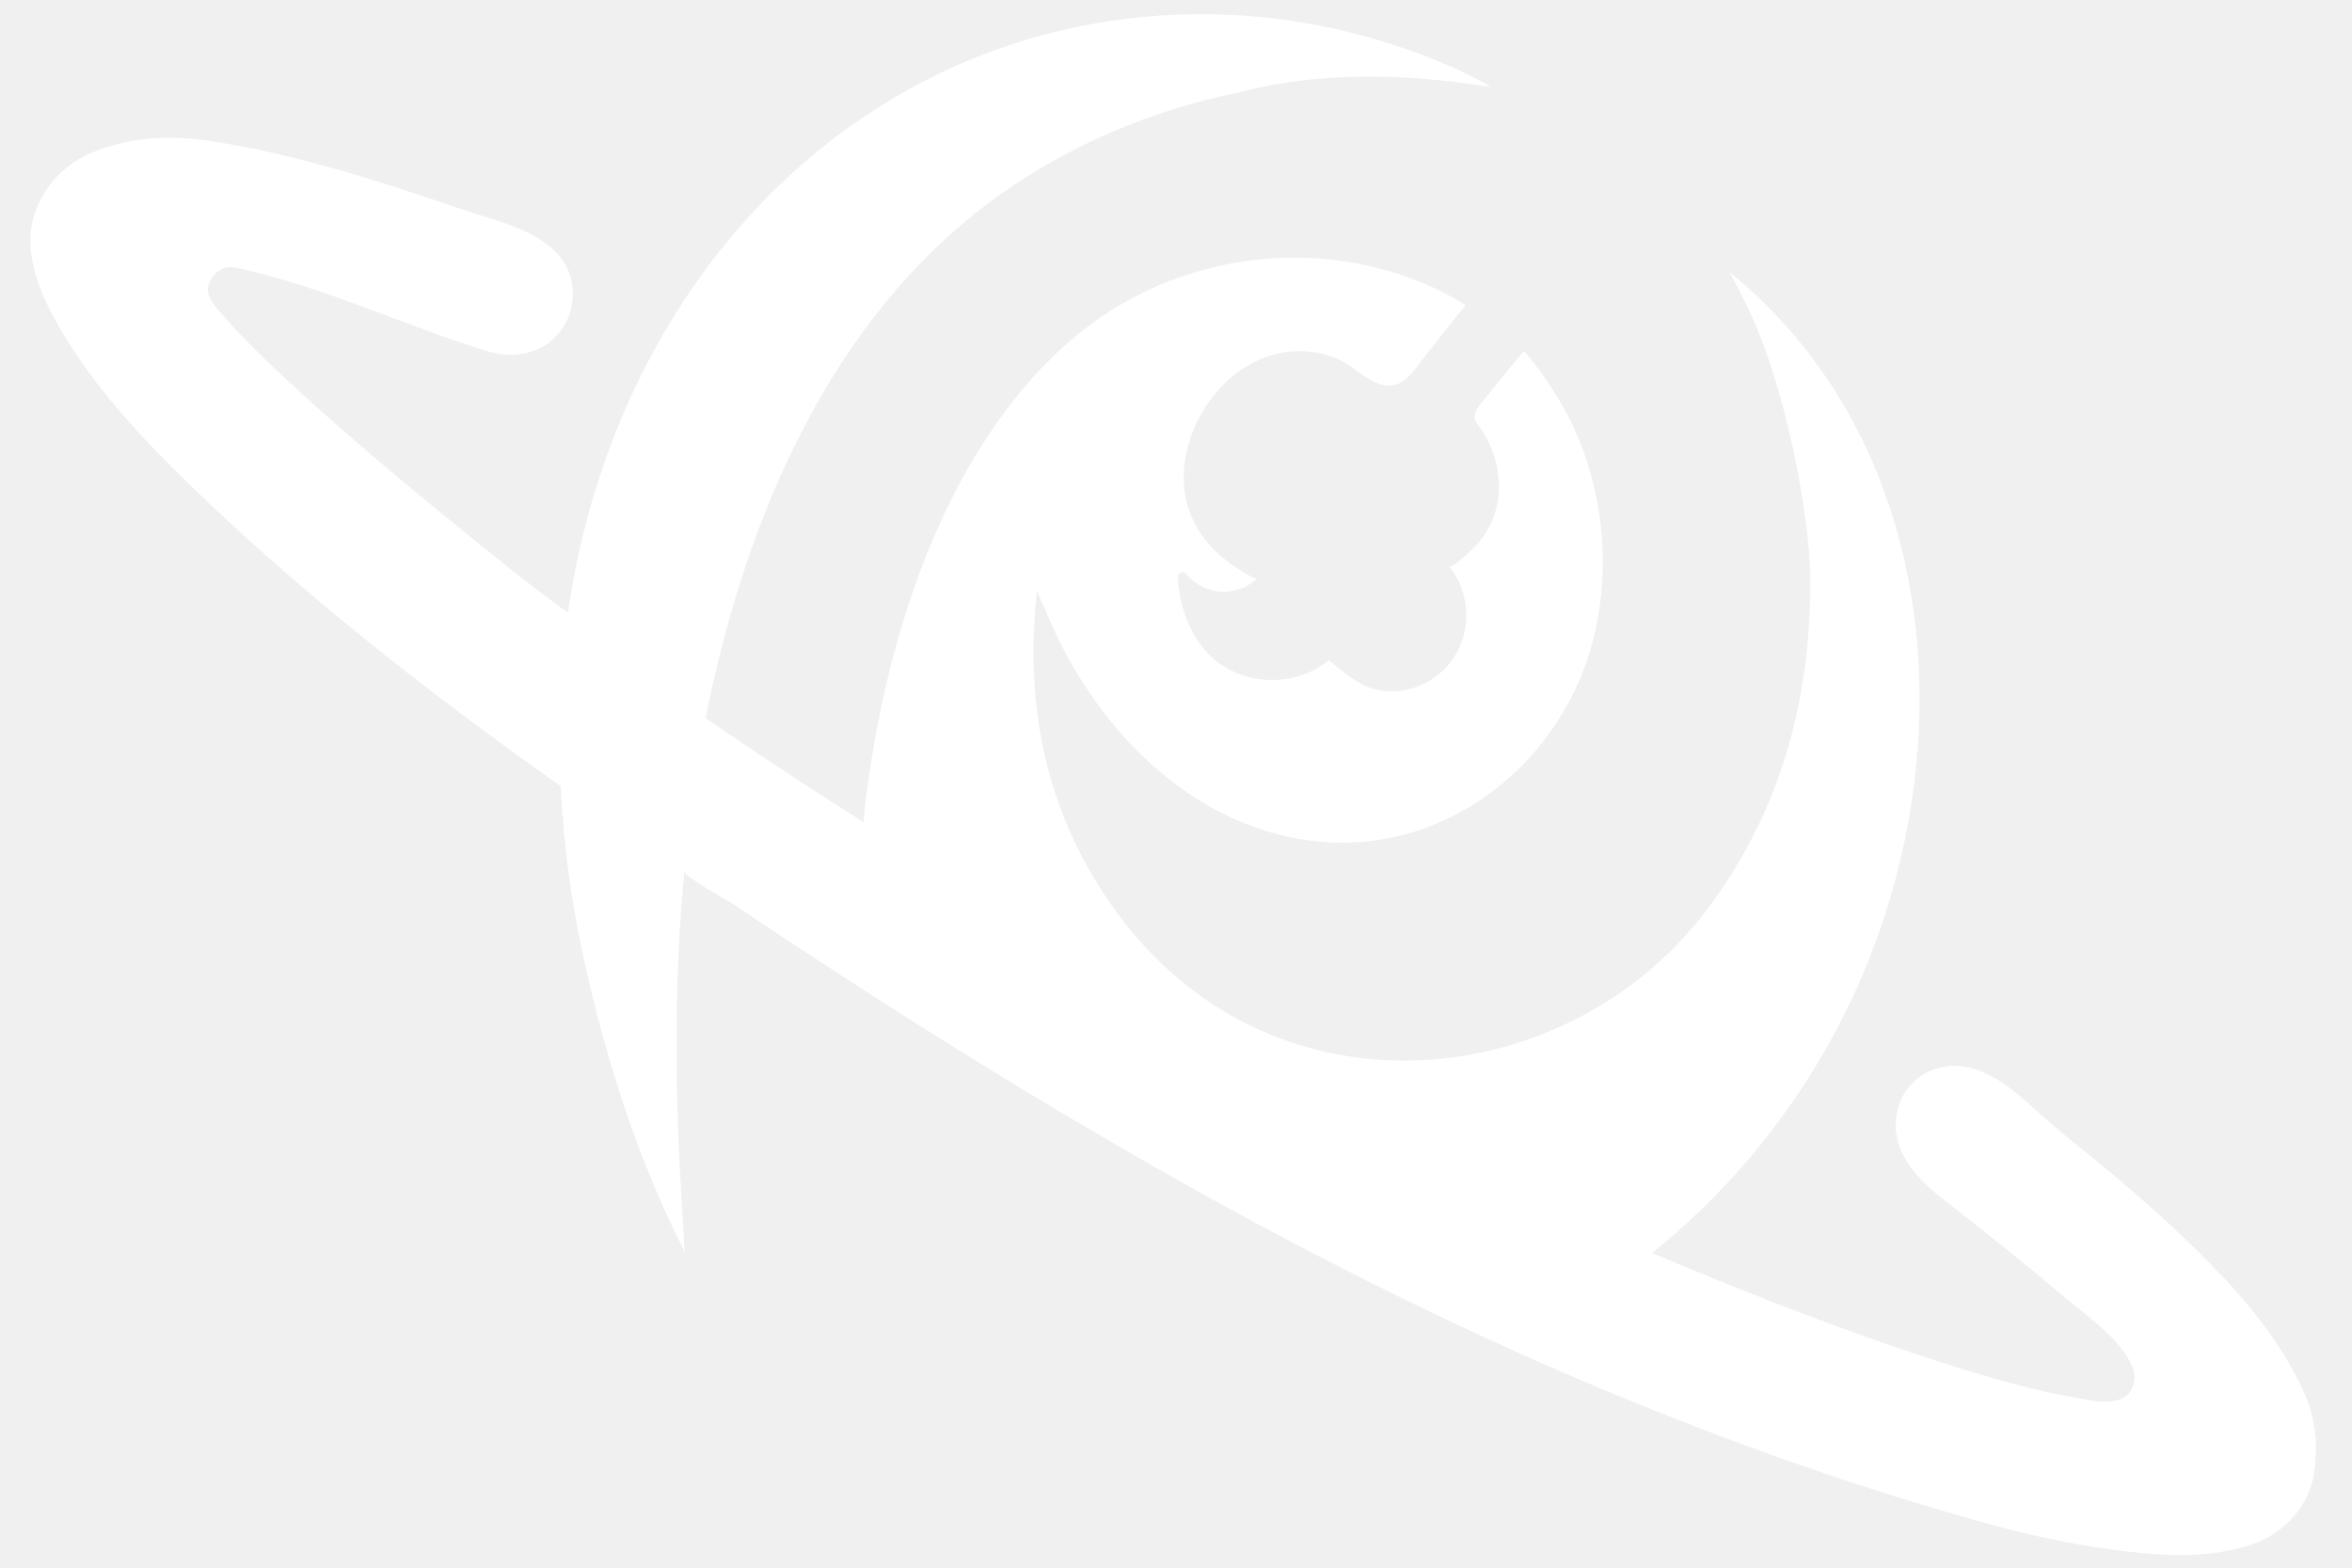
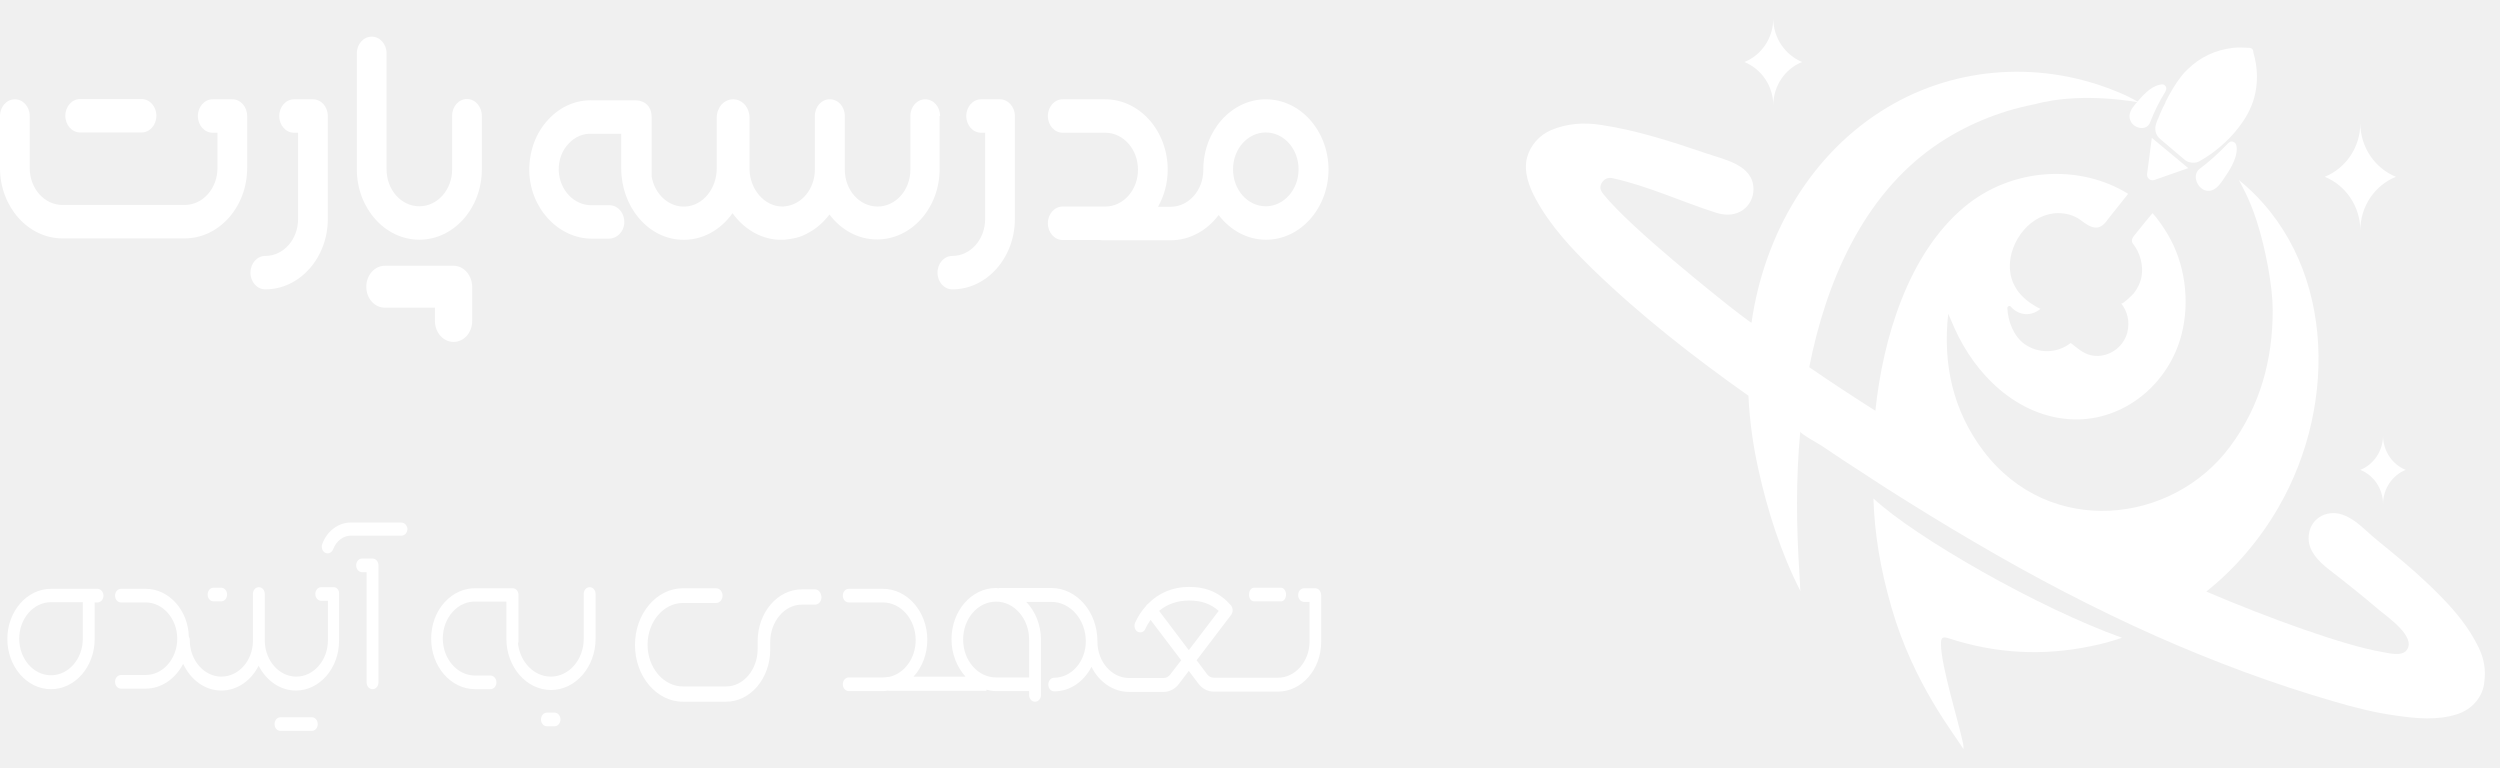
- <svg xmlns="http://www.w3.org/2000/svg" width="45" height="30" viewBox="0 0 45 30" fill="none">
-   <path d="M44.028 26.529C43.594 25.635 42.98 24.885 42.29 24.188C41.562 23.438 40.77 22.754 39.965 22.096C39.607 21.807 39.249 21.518 38.904 21.202C38.572 20.899 38.227 20.61 37.805 20.465C37.064 20.215 36.272 20.676 36.272 21.544C36.272 22.149 36.745 22.609 37.179 22.951C37.959 23.556 38.738 24.175 39.492 24.819C39.85 25.122 41.204 26.043 40.744 26.648C40.514 26.95 39.914 26.779 39.607 26.727C37.908 26.437 34.509 25.214 31.608 23.977C32.924 22.925 34.049 21.61 34.905 20.123C37.665 15.348 37.46 8.758 33.09 5.207C33.141 5.312 33.589 6.062 33.908 7.088C34.33 8.39 34.636 10.113 34.636 11.139C34.636 13.428 34.061 15.519 32.694 17.361C30.062 20.913 24.465 21.544 21.449 17.571C20.057 15.73 19.584 13.612 19.839 11.31C19.839 11.31 20.069 11.823 20.133 11.981C20.606 13.033 21.309 14.02 22.178 14.756C23.123 15.559 24.273 16.085 25.551 16.125C27.864 16.19 29.909 14.506 30.484 12.231C30.867 10.718 30.637 9.008 29.845 7.68C29.653 7.364 29.41 6.996 29.155 6.719C29.001 6.904 28.733 7.219 28.286 7.785C28.209 7.89 28.183 8.022 28.273 8.127C28.58 8.508 28.746 9.1 28.656 9.6C28.605 9.889 28.477 10.152 28.299 10.376C28.247 10.442 27.775 10.902 27.724 10.837C28.005 11.179 28.132 11.665 28.005 12.165C27.838 12.783 27.289 13.204 26.676 13.231C26.216 13.244 25.935 13.046 25.59 12.77C25.538 12.731 25.487 12.678 25.423 12.639C24.81 13.125 23.941 13.138 23.302 12.678C22.829 12.323 22.561 11.665 22.536 11.047C22.536 10.968 22.638 10.915 22.689 10.981C23.059 11.402 23.634 11.442 24.056 11.073C24.031 11.1 23.775 10.942 23.737 10.915C23.622 10.85 23.52 10.771 23.417 10.692C23.226 10.534 23.047 10.35 22.919 10.126C22.242 9.021 22.919 7.469 23.992 6.93C24.261 6.798 24.555 6.719 24.848 6.719C25.206 6.719 25.564 6.811 25.858 7.022C26.113 7.206 26.433 7.482 26.765 7.338C26.97 7.245 27.097 7.022 27.238 6.851C27.417 6.627 27.953 5.943 28.043 5.838C25.858 4.483 22.753 4.615 20.568 6.443C18.012 8.587 16.862 12.428 16.517 15.73C15.495 15.085 14.498 14.428 13.501 13.743C14.268 9.863 15.942 5.956 19.213 3.668C20.555 2.734 22.127 2.076 23.75 1.76C24.721 1.497 26.305 1.3 28.529 1.668C28.222 1.484 27.902 1.326 27.57 1.195C24.171 -0.226 20.274 -0.015 17.092 1.879C13.617 3.944 11.444 7.666 10.869 11.718C10.869 11.744 9.924 11.021 9.796 10.915C9.412 10.6 5.413 7.456 4.122 5.864C3.994 5.707 3.918 5.549 4.033 5.351C4.148 5.154 4.327 5.075 4.544 5.128C6.167 5.483 7.687 6.206 9.272 6.706C10.269 7.022 10.959 6.377 10.959 5.628C10.959 4.509 9.604 4.273 8.812 3.996C7.227 3.457 5.656 2.944 3.994 2.694C3.215 2.576 2.461 2.628 1.733 2.931C1.209 3.155 0.787 3.615 0.634 4.181C0.468 4.825 0.723 5.509 1.03 6.075C1.707 7.311 2.64 8.311 3.624 9.271C5.822 11.402 8.237 13.283 10.729 15.046C10.78 16.164 10.933 17.282 11.176 18.374C11.598 20.294 12.211 22.215 13.105 23.964C13.067 23.701 13.105 23.964 13.054 23.162C12.914 21.018 12.888 18.834 13.093 16.677C13.08 16.769 13.936 17.242 14.038 17.308C14.37 17.532 14.69 17.742 15.022 17.966C15.687 18.4 16.338 18.821 17.003 19.255C18.332 20.097 19.673 20.926 21.028 21.715C23.711 23.293 26.471 24.74 29.308 26.003C31.953 27.174 34.662 28.187 37.435 28.989C38.368 29.265 39.313 29.502 40.272 29.634C41.179 29.765 42.15 29.857 43.044 29.568C43.747 29.344 44.233 28.752 44.284 28.095C44.361 27.542 44.271 27.029 44.028 26.529Z" fill="white" />
+ <svg xmlns="http://www.w3.org/2000/svg" width="114" height="35" viewBox="0 0 114 35" fill="none">
+   <g clip-path="url(#clip0_71_158)">
+     <path d="M10.594 4.528H9.701C9.324 4.528 9.023 4.867 9.023 5.29C9.023 5.714 9.324 6.053 9.701 6.053H9.916V7.663C9.916 8.595 9.249 9.346 8.421 9.346H2.85C2.022 9.346 1.355 8.595 1.355 7.663V5.29C1.355 4.867 1.054 4.528 0.678 4.528C0.301 4.528 0 4.867 0 5.29V7.663C0 9.43 1.28 10.871 2.85 10.871H8.421C9.991 10.871 11.271 9.43 11.271 7.663V5.29C11.271 4.867 10.97 4.528 10.594 4.528Z" fill="white" />
+     <path d="M21.294 4.515C20.918 4.515 20.617 4.854 20.617 5.278V7.723C20.617 8.656 19.95 9.406 19.122 9.406C18.294 9.406 17.627 8.656 17.627 7.723V2.433C17.627 2.01 17.326 1.671 16.95 1.671C16.573 1.671 16.272 2.01 16.272 2.433V7.723C16.272 9.491 17.552 10.931 19.122 10.931C20.692 10.931 21.972 9.491 21.972 7.723V5.278C21.972 4.866 21.671 4.515 21.294 4.515Z" fill="white" />
+     <path d="M42.868 5.29C42.868 4.867 42.567 4.528 42.191 4.528C41.814 4.528 41.513 4.867 41.513 5.29V7.736C41.513 8.668 40.846 9.418 40.018 9.418C39.19 9.418 38.523 8.668 38.523 7.736V5.29C38.523 4.867 38.222 4.528 37.846 4.528C37.846 4.528 37.846 4.528 37.835 4.528C37.459 4.528 37.157 4.867 37.157 5.29V7.736C37.157 8.607 36.566 9.321 35.813 9.406C35.791 9.406 35.759 9.406 35.738 9.418H35.727C35.706 9.418 35.684 9.418 35.673 9.418H35.663C34.845 9.406 34.178 8.619 34.178 7.687V5.351C34.178 5.29 34.167 5.218 34.157 5.169C34.081 4.806 33.802 4.54 33.458 4.528C33.447 4.528 33.436 4.528 33.425 4.528C33.221 4.528 33.038 4.624 32.898 4.77C32.769 4.927 32.683 5.133 32.683 5.363V7.687C32.683 8.583 32.07 9.37 31.264 9.418C30.5 9.467 29.844 8.849 29.715 8.038C29.715 7.76 29.715 5.339 29.715 5.339C29.715 5 29.564 4.697 29.188 4.6C29.134 4.588 29.07 4.576 29.016 4.576H27.048C26.284 4.54 25.553 4.854 25.005 5.448C24.445 6.041 24.144 6.852 24.133 7.723C24.133 9.467 25.445 10.883 26.994 10.883H27.768C28.123 10.883 28.446 10.58 28.468 10.169C28.489 9.721 28.177 9.358 27.79 9.358H26.962C26.177 9.358 25.51 8.668 25.478 7.772C25.467 7.3 25.628 6.864 25.929 6.549C26.22 6.234 26.596 6.077 26.994 6.101H28.328V7.675C28.328 9.406 29.521 10.859 31.049 10.932C32.006 10.98 32.855 10.496 33.404 9.721C33.899 10.411 34.641 10.883 35.48 10.932H35.49C35.533 10.932 35.587 10.932 35.641 10.932H35.652C35.673 10.932 35.695 10.932 35.727 10.932C35.77 10.932 35.824 10.931 35.867 10.919C35.974 10.907 36.082 10.895 36.179 10.871C36.372 10.835 36.566 10.774 36.749 10.677C36.781 10.665 36.803 10.653 36.835 10.629C37.222 10.435 37.555 10.133 37.824 9.781C38.351 10.484 39.126 10.919 39.997 10.919C41.567 10.919 42.847 9.479 42.847 7.711V5.29H42.868Z" fill="white" />
+     <path d="M57.721 4.528C56.15 4.528 54.871 5.968 54.871 7.736V7.748C54.871 8.68 54.204 9.43 53.376 9.43H52.806C53.085 8.934 53.247 8.353 53.247 7.736C53.247 5.968 51.967 4.528 50.397 4.528H48.461C48.084 4.528 47.783 4.867 47.783 5.29C47.783 5.714 48.084 6.053 48.461 6.053H50.397C51.225 6.053 51.892 6.803 51.892 7.736C51.892 8.668 51.225 9.418 50.397 9.418H48.461C48.084 9.418 47.783 9.757 47.783 10.181C47.783 10.605 48.084 10.944 48.461 10.944H50.171C50.214 10.956 50.257 10.956 50.31 10.956H53.386C54.258 10.956 55.043 10.508 55.57 9.806C56.097 10.496 56.871 10.932 57.731 10.932C59.301 10.932 60.581 9.491 60.581 7.723C60.571 5.956 59.291 4.528 57.721 4.528ZM57.721 9.406C56.892 9.406 56.226 8.656 56.226 7.723C56.226 6.791 56.892 6.041 57.721 6.041C58.549 6.041 59.215 6.791 59.215 7.723C59.215 8.656 58.538 9.406 57.721 9.406Z" fill="white" />
+     <path d="M45.6 4.528H44.74C44.363 4.528 44.062 4.867 44.062 5.29C44.062 5.714 44.363 6.053 44.74 6.053H44.922V9.987C44.922 10.919 44.256 11.67 43.428 11.67C43.051 11.67 42.75 12.009 42.75 12.433C42.75 12.856 43.051 13.195 43.428 13.195C44.998 13.195 46.278 11.755 46.278 9.987V5.29C46.278 4.867 45.966 4.528 45.6 4.528Z" fill="white" />
+     <path d="M14.271 4.528H13.411C13.034 4.528 12.733 4.867 12.733 5.29C12.733 5.714 13.034 6.053 13.411 6.053H13.593V9.987C13.593 10.919 12.927 11.67 12.098 11.67C11.722 11.67 11.421 12.009 11.421 12.433C11.421 12.856 11.722 13.195 12.098 13.195C13.669 13.195 14.948 11.755 14.948 9.987V5.29C14.948 4.867 14.647 4.528 14.271 4.528Z" fill="white" />
+     <path d="M3.657 6.041H6.453C6.83 6.041 7.131 5.702 7.131 5.278C7.131 4.854 6.83 4.516 6.453 4.516H3.657C3.281 4.516 2.979 4.854 2.979 5.278C2.979 5.702 3.281 6.041 3.657 6.041Z" fill="white" />
+     <path d="M20.682 12.118H17.552C17.09 12.118 16.703 12.541 16.703 13.074C16.703 13.607 17.079 14.03 17.552 14.03H19.832V14.636C19.832 15.156 20.209 15.592 20.682 15.592C21.155 15.592 21.532 15.168 21.532 14.636V13.074C21.521 12.541 21.144 12.118 20.682 12.118Z" fill="white" />
+     <path d="M4.447 26.85H2.326C1.234 26.85 0.335 27.869 0.335 29.138C0.335 30.394 1.223 31.427 2.326 31.427C3.419 31.427 4.317 30.407 4.317 29.138V27.471H4.447C4.598 27.471 4.718 27.335 4.718 27.161C4.718 26.986 4.588 26.85 4.447 26.85ZM3.776 29.126C3.776 30.046 3.127 30.792 2.326 30.792C1.526 30.792 0.876 30.046 0.876 29.126C0.876 28.205 1.526 27.459 2.326 27.459H3.776V29.126Z" fill="white" />
+     <path d="M15.212 26.775H14.649C14.498 26.775 14.379 26.912 14.379 27.086C14.379 27.26 14.498 27.397 14.649 27.397H14.953V29.2C14.953 30.108 14.303 30.854 13.514 30.854C12.734 30.854 12.107 30.145 12.074 29.262C12.074 29.238 12.074 29.225 12.074 29.2V27.086C12.074 26.912 11.955 26.775 11.804 26.775C11.652 26.775 11.533 26.912 11.533 27.086V29.2C11.533 29.225 11.533 29.238 11.533 29.262C11.512 30.145 10.873 30.854 10.094 30.854C9.305 30.854 8.655 30.108 8.655 29.2C8.655 29.138 8.645 29.088 8.612 29.039C8.58 27.82 7.703 26.85 6.643 26.85H5.518C5.366 26.85 5.247 26.986 5.247 27.16C5.247 27.335 5.366 27.471 5.518 27.471H6.643C7.433 27.471 8.082 28.218 8.082 29.126C8.082 30.034 7.433 30.78 6.643 30.78H5.518C5.366 30.78 5.247 30.917 5.247 31.091C5.247 31.265 5.366 31.402 5.518 31.402H6.643C7.368 31.402 8.006 30.942 8.352 30.27C8.688 30.991 9.337 31.489 10.094 31.489C10.819 31.489 11.458 31.029 11.793 30.357C12.139 31.029 12.767 31.489 13.492 31.489C14.574 31.489 15.461 30.469 15.461 29.225V27.111C15.483 26.912 15.364 26.775 15.212 26.775Z" fill="white" />
+     <path d="M59.975 26.825H59.467C59.315 26.825 59.196 26.962 59.196 27.136C59.196 27.31 59.315 27.447 59.467 27.447H59.716V29.25C59.716 30.158 59.067 30.904 58.277 30.904H55.344C55.225 30.904 55.117 30.842 55.042 30.743L54.566 30.108L56.145 28.031C56.232 27.907 56.232 27.733 56.134 27.608C55.637 27.036 55.031 26.763 54.219 26.763C53.483 26.763 52.834 27.036 52.337 27.546C52.326 27.559 52.304 27.571 52.293 27.584C52.272 27.608 52.261 27.621 52.25 27.646C52.055 27.857 51.893 28.106 51.763 28.392C51.698 28.541 51.742 28.728 51.871 28.802C52.001 28.877 52.163 28.827 52.228 28.678C52.293 28.529 52.38 28.392 52.467 28.268L53.862 30.108L53.364 30.755C53.289 30.855 53.181 30.917 53.062 30.917H51.482C50.692 30.917 50.043 30.171 50.043 29.262C50.043 29.262 50.043 29.263 50.043 29.25V29.238C50.043 27.907 49.102 26.812 47.933 26.812H45.585C45.563 26.812 45.553 26.812 45.531 26.825C45.498 26.825 45.455 26.812 45.423 26.812C44.297 26.812 43.389 27.857 43.389 29.151C43.389 29.822 43.637 30.419 44.027 30.855H41.657C42.047 30.432 42.285 29.835 42.285 29.175C42.285 27.895 41.376 26.85 40.262 26.85H38.704C38.552 26.85 38.433 26.987 38.433 27.161C38.433 27.335 38.552 27.472 38.704 27.472H40.262C41.084 27.472 41.755 28.243 41.755 29.188C41.755 30.021 41.235 30.718 40.543 30.867H40.511C40.424 30.879 40.348 30.892 40.262 30.892H38.704C38.552 30.892 38.433 31.029 38.433 31.203C38.433 31.377 38.552 31.514 38.704 31.514H40.262C40.348 31.514 40.435 31.501 40.511 31.489V31.501H44.979V31.451C45.12 31.489 45.271 31.514 45.423 31.514H46.927V31.688C46.927 31.862 47.046 31.999 47.197 31.999C47.349 31.999 47.468 31.862 47.468 31.688V29.175C47.468 28.491 47.208 27.87 46.797 27.447H47.944C48.809 27.447 49.513 28.255 49.513 29.25C49.513 30.158 48.863 30.904 48.074 30.904C47.922 30.904 47.803 31.041 47.803 31.215C47.803 31.389 47.922 31.526 48.074 31.526C48.798 31.526 49.426 31.078 49.772 30.407C50.108 31.091 50.757 31.551 51.482 31.551H53.062C53.332 31.551 53.592 31.414 53.765 31.178L54.209 30.593L54.641 31.165C54.814 31.402 55.074 31.538 55.344 31.538H58.277C59.359 31.538 60.246 30.519 60.246 29.275V27.161C60.246 26.962 60.127 26.825 59.975 26.825ZM46.927 29.163V30.892H45.423C44.59 30.892 43.919 30.121 43.919 29.163C43.919 28.205 44.59 27.434 45.423 27.434C46.256 27.434 46.927 28.218 46.927 29.163ZM52.856 27.857C53.224 27.546 53.689 27.385 54.219 27.385C54.793 27.385 55.204 27.534 55.572 27.857L54.209 29.648L52.856 27.857Z" fill="white" />
+     <path d="M26.889 26.775C26.737 26.775 26.618 26.912 26.618 27.086V29.126C26.618 30.083 25.947 30.854 25.114 30.854C24.357 30.854 23.718 30.195 23.621 29.349C23.632 29.312 23.643 29.275 23.643 29.238V27.123C23.643 27.036 23.61 26.962 23.567 26.912C23.513 26.85 23.448 26.825 23.383 26.825H21.749C21.198 26.8 20.678 27.024 20.278 27.459C19.878 27.894 19.661 28.491 19.661 29.126C19.661 30.394 20.559 31.426 21.663 31.426H22.366C22.517 31.426 22.637 31.29 22.637 31.116C22.637 30.942 22.517 30.805 22.366 30.805H21.663C20.851 30.805 20.191 30.046 20.191 29.113C20.191 28.653 20.354 28.218 20.646 27.894C20.938 27.571 21.327 27.409 21.738 27.434H23.091V29.126C23.091 30.419 24.011 31.464 25.125 31.464C26.25 31.464 27.159 30.407 27.159 29.126V27.086C27.159 26.912 27.04 26.775 26.889 26.775Z" fill="white" />
+     <path d="M37.167 26.875H36.562C35.458 26.875 34.549 27.932 34.549 29.238V29.25C34.549 29.262 34.549 29.262 34.549 29.262V29.598C34.549 30.531 33.9 31.302 33.11 31.302H31.141C30.253 31.302 29.529 30.444 29.529 29.399C29.529 28.355 30.253 27.496 31.141 27.496H32.656C32.818 27.496 32.948 27.347 32.948 27.161C32.948 26.974 32.818 26.825 32.656 26.825H31.141C29.94 26.825 28.955 27.981 28.955 29.412C28.955 30.842 29.94 31.998 31.141 31.998H33.11C34.224 31.998 35.122 30.929 35.122 29.623V29.3V29.287C35.122 29.275 35.122 29.275 35.122 29.275C35.122 28.342 35.772 27.571 36.562 27.571H37.167C37.33 27.571 37.459 27.422 37.459 27.235C37.449 27.024 37.319 26.875 37.167 26.875Z" fill="white" />
+     <path d="M16.987 25.469H16.511C16.36 25.469 16.241 25.606 16.241 25.78C16.241 25.954 16.36 26.091 16.511 26.091H16.717V31.116C16.717 31.29 16.836 31.427 16.987 31.427C17.139 31.427 17.258 31.29 17.258 31.116V25.78C17.258 25.606 17.139 25.469 16.987 25.469Z" fill="white" />
+     <path d="M18.297 23.828H15.993C15.43 23.828 14.911 24.213 14.694 24.81C14.64 24.959 14.694 25.146 14.835 25.208C14.868 25.221 14.9 25.233 14.943 25.233C15.052 25.233 15.149 25.158 15.192 25.046C15.333 24.673 15.647 24.425 16.004 24.425H18.308C18.46 24.425 18.579 24.288 18.579 24.114C18.568 23.964 18.449 23.828 18.297 23.828Z" fill="white" />
+     <path d="M57.184 27.422H58.417C58.547 27.422 58.644 27.285 58.644 27.111C58.644 26.937 58.536 26.8 58.417 26.8H57.184C57.054 26.8 56.956 26.937 56.956 27.111C56.946 27.285 57.054 27.422 57.184 27.422Z" fill="white" />
+     <path d="M14.218 32.707H12.79C12.639 32.707 12.52 32.844 12.52 33.018C12.52 33.193 12.639 33.329 12.79 33.329H14.218C14.37 33.329 14.489 33.193 14.489 33.018C14.489 32.844 14.37 32.707 14.218 32.707Z" fill="white" />
+     <path d="M9.738 27.422H10.085C10.236 27.422 10.355 27.285 10.355 27.111C10.355 26.937 10.236 26.8 10.085 26.8H9.738C9.587 26.8 9.468 26.937 9.468 27.111C9.468 27.285 9.587 27.422 9.738 27.422Z" fill="white" />
+     <path d="M25.286 32.496H24.94C24.788 32.496 24.669 32.633 24.669 32.807C24.669 32.981 24.788 33.118 24.94 33.118H25.286C25.438 33.118 25.557 32.981 25.557 32.807C25.557 32.633 25.438 32.496 25.286 32.496Z" fill="white" />
+     <path d="M108.666 19.861C108.666 20.571 108.231 21.19 107.631 21.426C108.244 21.676 108.666 22.281 108.666 22.992C108.666 22.281 109.1 21.663 109.701 21.426C109.1 21.19 108.666 20.571 108.666 19.861ZM102.571 2.182C102.328 2.169 102.085 2.156 101.83 2.182C101.025 2.274 100.322 2.603 99.734 3.182C99.632 3.274 99.542 3.379 99.453 3.498C99.184 3.84 98.967 4.221 98.763 4.616C98.75 4.642 98.737 4.668 98.737 4.695C98.66 4.839 98.584 4.984 98.52 5.142L98.418 5.392C98.379 5.457 98.354 5.536 98.328 5.615C98.226 5.892 98.29 6.168 98.52 6.352C98.878 6.654 99.248 6.97 99.606 7.273C99.734 7.391 99.9 7.431 100.079 7.417C100.207 7.417 100.322 7.339 100.424 7.273C100.424 7.273 101.331 6.786 102.06 5.839C102.405 5.405 102.647 4.958 102.788 4.471C102.967 3.813 102.967 3.116 102.75 2.379C102.75 2.248 102.673 2.182 102.571 2.182ZM97.906 7.93C97.881 8.115 98.06 8.272 98.239 8.207L99.785 7.667L98.124 6.286L97.906 7.93ZM98.047 5.576C98.226 5.102 98.456 4.642 98.724 4.208C98.775 4.116 98.814 4.024 98.75 3.932C98.673 3.826 98.584 3.84 98.481 3.866C98.034 3.958 97.664 4.405 97.383 4.734C97.204 4.944 97.012 5.221 97.153 5.51C97.293 5.865 97.894 5.997 98.047 5.576ZM109.254 8.062C108.308 7.681 107.631 6.72 107.631 5.615C107.631 6.733 106.954 7.681 106.008 8.062C106.954 8.443 107.631 9.404 107.631 10.509C107.631 9.391 108.308 8.443 109.254 8.062ZM80.861 0.84C80.861 1.748 80.311 2.524 79.544 2.827C80.311 3.142 80.861 3.905 80.861 4.813C80.861 3.905 81.41 3.129 82.177 2.827C81.41 2.511 80.861 1.735 80.861 0.84ZM101.842 6.47C101.727 6.418 101.638 6.484 101.561 6.576C101.165 6.983 100.756 7.365 100.309 7.694C99.925 7.983 100.207 8.614 100.603 8.693C100.948 8.759 101.178 8.483 101.357 8.22C101.638 7.812 102.008 7.273 101.996 6.76C101.983 6.628 101.97 6.523 101.842 6.47Z" fill="white" />
+     <path d="M86.259 27.727C87.268 31.213 89.147 33.502 89.53 34.159C89.543 34.067 89.53 33.988 89.517 33.909C89.326 32.962 88.508 30.358 88.508 29.371C88.508 29.069 88.572 29.016 88.866 29.108C90.999 29.805 93.159 29.924 95.357 29.463C95.83 29.371 96.302 29.24 96.762 29.082C93.018 27.753 87.345 24.517 85.428 22.729C85.479 24.333 85.735 25.912 86.259 27.727Z" fill="white" />
+     <path d="M113.028 29.529C112.594 28.635 111.98 27.885 111.29 27.188C110.562 26.438 109.77 25.754 108.965 25.096C108.607 24.807 108.249 24.518 107.904 24.202C107.572 23.899 107.227 23.61 106.805 23.465C106.064 23.215 105.272 23.676 105.272 24.544C105.272 25.149 105.745 25.609 106.179 25.951C106.959 26.556 107.738 27.175 108.492 27.819C108.85 28.122 110.204 29.043 109.744 29.648C109.514 29.95 108.914 29.779 108.607 29.727C106.908 29.437 103.509 28.214 100.608 26.977C101.924 25.925 103.049 24.61 103.905 23.123C106.665 18.348 106.46 11.758 102.09 8.207C102.141 8.312 102.589 9.062 102.908 10.088C103.33 11.39 103.636 13.113 103.636 14.139C103.636 16.428 103.061 18.519 101.694 20.361C99.062 23.913 93.465 24.544 90.449 20.571C89.057 18.73 88.584 16.612 88.839 14.31C88.839 14.31 89.069 14.823 89.133 14.981C89.606 16.033 90.309 17.02 91.178 17.756C92.123 18.559 93.273 19.085 94.551 19.125C96.864 19.19 98.909 17.506 99.484 15.231C99.867 13.718 99.637 12.008 98.845 10.68C98.653 10.364 98.41 9.996 98.155 9.719C98.001 9.904 97.733 10.219 97.286 10.785C97.209 10.89 97.183 11.022 97.273 11.127C97.58 11.508 97.746 12.1 97.656 12.6C97.605 12.889 97.477 13.152 97.299 13.376C97.247 13.442 96.775 13.902 96.724 13.837C97.005 14.179 97.132 14.665 97.005 15.165C96.838 15.783 96.289 16.204 95.676 16.231C95.216 16.244 94.935 16.046 94.59 15.77C94.538 15.731 94.487 15.678 94.423 15.639C93.81 16.125 92.941 16.138 92.302 15.678C91.829 15.323 91.561 14.665 91.536 14.047C91.536 13.968 91.638 13.915 91.689 13.981C92.059 14.402 92.635 14.442 93.056 14.073C93.031 14.1 92.775 13.942 92.737 13.915C92.622 13.85 92.519 13.771 92.417 13.692C92.226 13.534 92.047 13.35 91.919 13.126C91.242 12.021 91.919 10.469 92.992 9.93C93.261 9.798 93.555 9.719 93.848 9.719C94.206 9.719 94.564 9.811 94.858 10.022C95.114 10.206 95.433 10.482 95.765 10.338C95.97 10.245 96.097 10.022 96.238 9.851C96.417 9.627 96.954 8.943 97.043 8.838C94.858 7.483 91.753 7.615 89.568 9.443C87.012 11.587 85.862 15.428 85.517 18.73C84.495 18.085 83.498 17.428 82.501 16.744C83.268 12.863 84.942 8.956 88.213 6.668C89.555 5.734 91.127 5.076 92.749 4.76C93.721 4.497 95.305 4.3 97.528 4.668C97.222 4.484 96.902 4.326 96.57 4.195C93.171 2.774 89.274 2.985 86.092 4.879C82.617 6.944 80.444 10.666 79.869 14.718C79.869 14.744 78.924 14.021 78.796 13.915C78.412 13.6 74.413 10.456 73.122 8.864C72.995 8.707 72.918 8.549 73.033 8.351C73.148 8.154 73.327 8.075 73.544 8.128C75.167 8.483 76.687 9.206 78.272 9.706C79.269 10.022 79.959 9.377 79.959 8.628C79.959 7.509 78.604 7.273 77.812 6.996C76.227 6.457 74.656 5.944 72.995 5.694C72.215 5.576 71.461 5.628 70.733 5.931C70.209 6.155 69.787 6.615 69.634 7.181C69.468 7.825 69.723 8.509 70.03 9.075C70.707 10.311 71.64 11.311 72.624 12.271C74.822 14.402 77.237 16.283 79.729 18.046C79.78 19.164 79.933 20.282 80.176 21.374C80.597 23.294 81.211 25.215 82.105 26.964C82.067 26.701 82.105 26.964 82.054 26.162C81.914 24.018 81.888 21.834 82.093 19.677C82.08 19.769 82.936 20.242 83.038 20.308C83.37 20.532 83.69 20.742 84.022 20.966C84.686 21.4 85.338 21.821 86.003 22.255C87.332 23.097 88.673 23.926 90.028 24.715C92.711 26.293 95.471 27.74 98.308 29.003C100.953 30.174 103.662 31.187 106.435 31.989C107.368 32.265 108.313 32.502 109.272 32.633C110.179 32.765 111.15 32.857 112.044 32.568C112.747 32.344 113.233 31.752 113.284 31.095C113.361 30.542 113.271 30.029 113.028 29.529Z" fill="white" />
+   </g>
+   <defs>
+     <clipPath id="clip0_71_158">
+       <rect width="114" height="35" fill="white" />
+     </clipPath>
+   </defs>
</svg>
